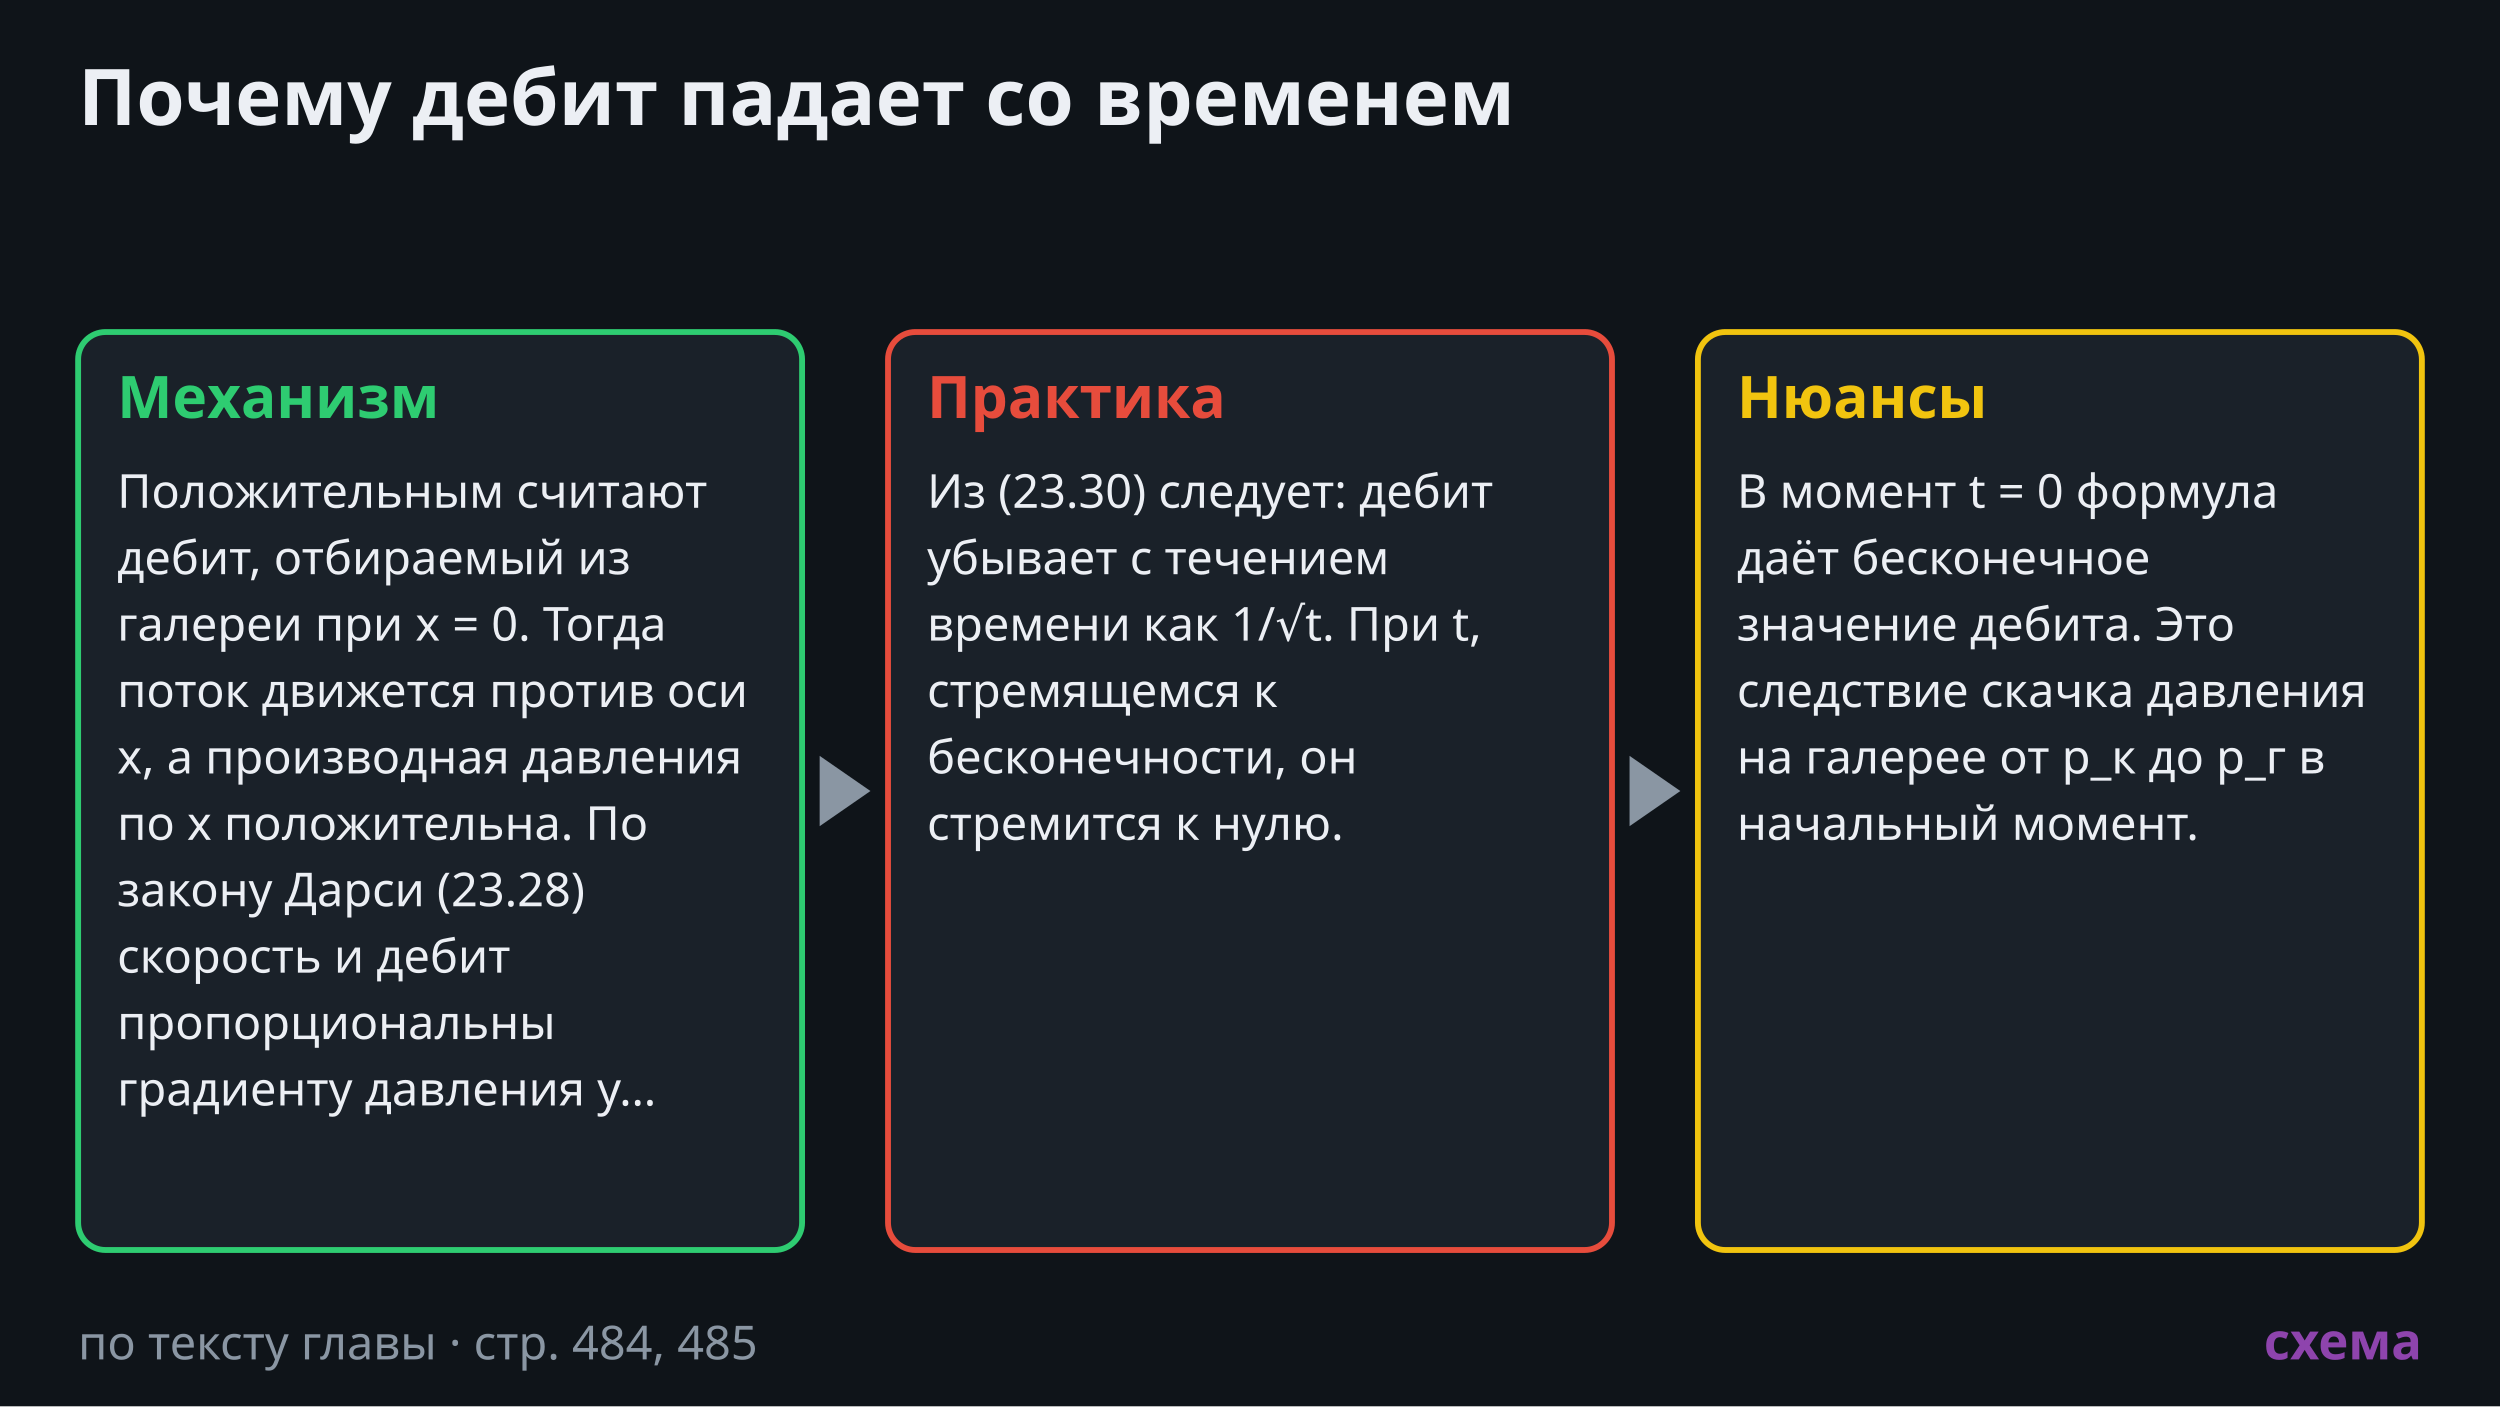
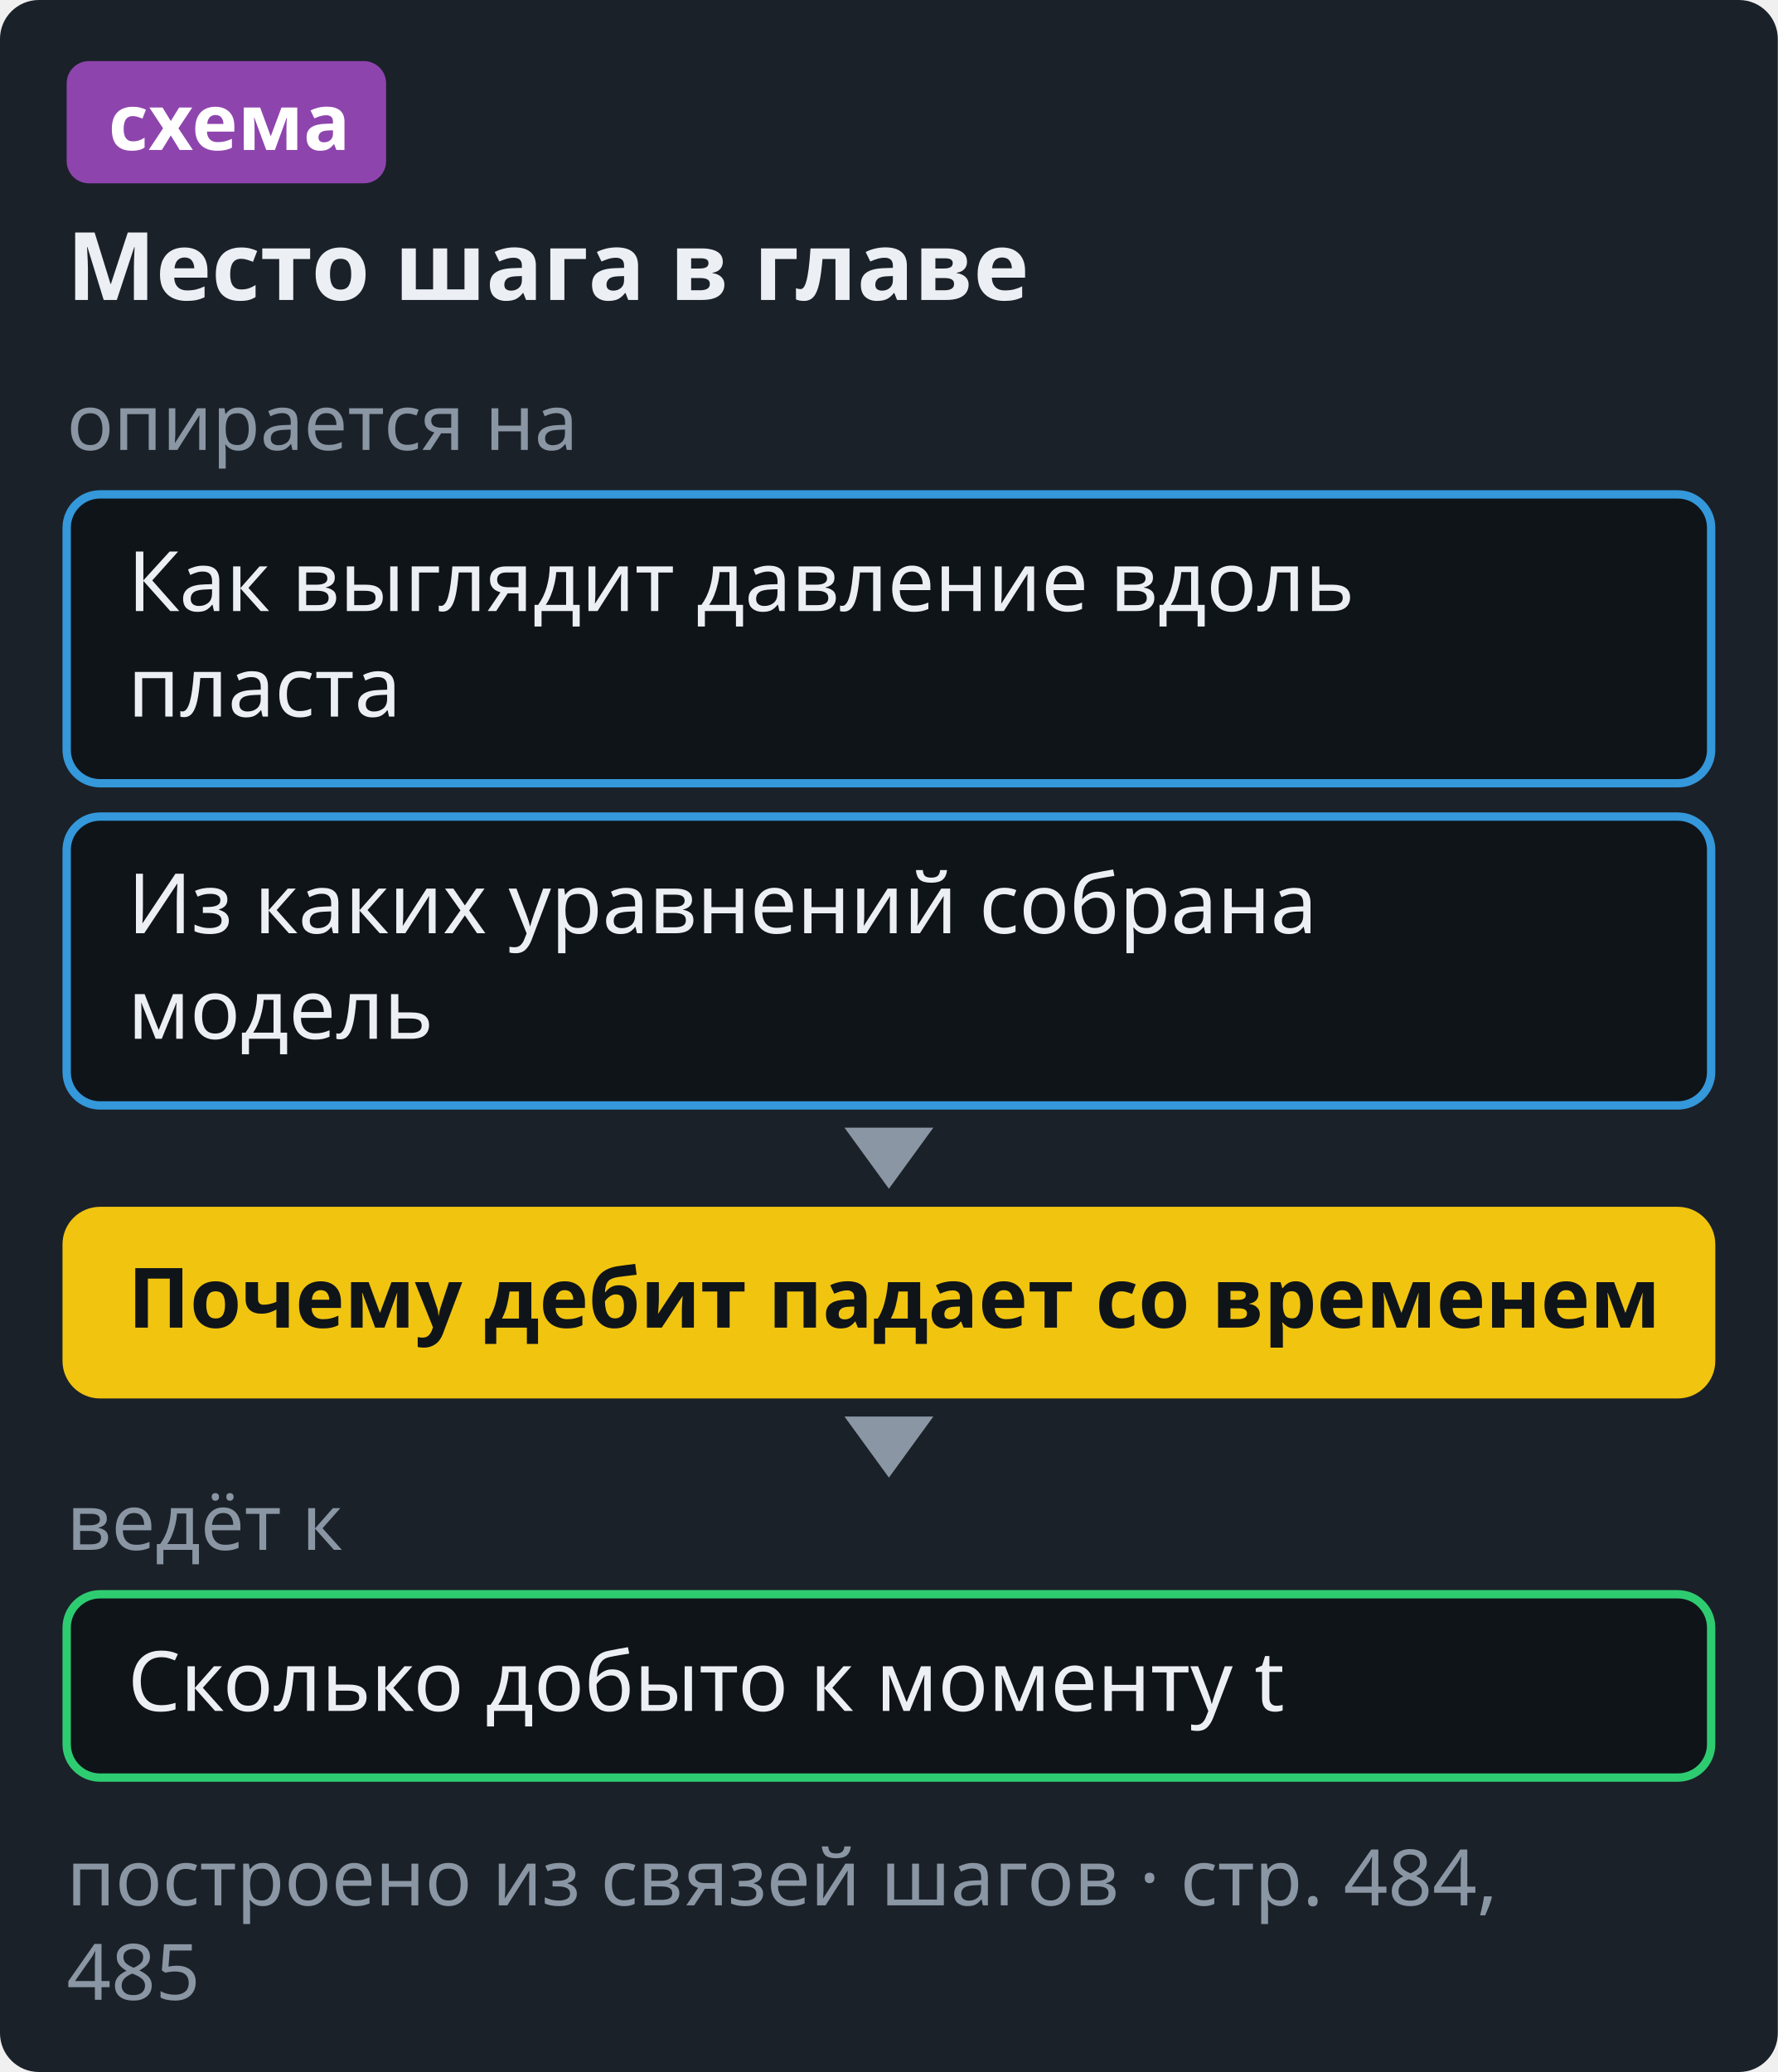
- <svg xmlns="http://www.w3.org/2000/svg" viewBox="0 0 1280 720" width="1280" height="720" style="max-width:100%;height:auto">
-   <rect width="1280" height="720" fill="#0F1419" />
-   <text x="40" y="64" font-family="Segoe UI" font-size="40" font-weight="700" fill="#ECEFF4">Почему дебит падает со временем</text>
-   <text x="1240" y="696" text-anchor="end" font-family="Segoe UI" font-size="26" font-weight="700" fill="#8E44AD">схема</text>
-   <rect x="40.0" y="170" width="370.667" height="470" rx="14" fill="#1A2129" stroke="#2ECC71" stroke-width="3" />
-   <text x="60.0" y="214" font-family="Segoe UI" font-size="30" font-weight="700" fill="#2ECC71">Механизм</text>
-   <text x="60.0" y="260" font-family="Segoe UI" font-size="24" fill="#ECEFF4">Положительным считают</text>
-   <text x="60.0" y="294" font-family="Segoe UI" font-size="24" fill="#ECEFF4">дебит, отбираемый из</text>
-   <text x="60.0" y="328" font-family="Segoe UI" font-size="24" fill="#ECEFF4">галереи при x = 0. Тогда</text>
-   <text x="60.0" y="362" font-family="Segoe UI" font-size="24" fill="#ECEFF4">поток движется против оси</text>
-   <text x="60.0" y="396" font-family="Segoe UI" font-size="24" fill="#ECEFF4">x, а производная давления</text>
-   <text x="60.0" y="430" font-family="Segoe UI" font-size="24" fill="#ECEFF4">по x положительна. По</text>
-   <text x="60.0" y="464" font-family="Segoe UI" font-size="24" fill="#ECEFF4">закону Дарси (23.28)</text>
-   <text x="60.0" y="498" font-family="Segoe UI" font-size="24" fill="#ECEFF4">скорость и дебит</text>
-   <text x="60.0" y="532" font-family="Segoe UI" font-size="24" fill="#ECEFF4">пропорциональны</text>
-   <text x="60.0" y="566" font-family="Segoe UI" font-size="24" fill="#ECEFF4">градиенту давления у…</text>
-   <polygon points="419.667,387 445.667,405 419.667,423" fill="#8A96A3" />
-   <rect x="454.667" y="170" width="370.667" height="470" rx="14" fill="#1A2129" stroke="#E74C3C" stroke-width="3" />
-   <text x="474.667" y="214" font-family="Segoe UI" font-size="30" font-weight="700" fill="#E74C3C">Практика</text>
-   <text x="474.667" y="260" font-family="Segoe UI" font-size="24" fill="#ECEFF4">Из (23.30) следует: дебит</text>
-   <text x="474.667" y="294" font-family="Segoe UI" font-size="24" fill="#ECEFF4">убывает с течением</text>
-   <text x="474.667" y="328" font-family="Segoe UI" font-size="24" fill="#ECEFF4">времени как 1/√t. При t,</text>
-   <text x="474.667" y="362" font-family="Segoe UI" font-size="24" fill="#ECEFF4">стремящемся к</text>
-   <text x="474.667" y="396" font-family="Segoe UI" font-size="24" fill="#ECEFF4">бесконечности, он</text>
-   <text x="474.667" y="430" font-family="Segoe UI" font-size="24" fill="#ECEFF4">стремится к нулю.</text>
-   <polygon points="834.333,387 860.333,405 834.333,423" fill="#8A96A3" />
-   <rect x="869.333" y="170" width="370.667" height="470" rx="14" fill="#1A2129" stroke="#F1C40F" stroke-width="3" />
-   <text x="889.333" y="214" font-family="Segoe UI" font-size="30" font-weight="700" fill="#F1C40F">Нюансы</text>
-   <text x="889.333" y="260" font-family="Segoe UI" font-size="24" fill="#ECEFF4">В момент t = 0 формула</text>
-   <text x="889.333" y="294" font-family="Segoe UI" font-size="24" fill="#ECEFF4">даёт бесконечное</text>
-   <text x="889.333" y="328" font-family="Segoe UI" font-size="24" fill="#ECEFF4">значение дебита. Это</text>
-   <text x="889.333" y="362" font-family="Segoe UI" font-size="24" fill="#ECEFF4">следствие скачка давления</text>
-   <text x="889.333" y="396" font-family="Segoe UI" font-size="24" fill="#ECEFF4">на галерее от p_к до p_г в</text>
-   <text x="889.333" y="430" font-family="Segoe UI" font-size="24" fill="#ECEFF4">начальный момент.</text>
-   <text x="40" y="696" font-family="Segoe UI" font-size="24" fill="#8A96A3">по тексту главы · стр. 484, 485</text>
+ <svg xmlns="http://www.w3.org/2000/svg" viewBox="0 0 640 746" width="640" height="746" style="max-width:100%;height:auto">
+   <rect width="640" height="746" rx="14" fill="#1A2129" />
+   <rect x="24" y="22" width="115" height="44" rx="8" fill="#8E44AD" />
+   <text x="39.0" y="54.0" font-family="Segoe UI,system-ui,sans-serif" font-size="28" font-weight="600" fill="#FFFFFF" text-anchor="start">схема</text>
+   <text x="24.0" y="108.0" font-family="Segoe UI,system-ui,sans-serif" font-size="34" font-weight="700" fill="#ECEFF4" text-anchor="start">Место шага в главе</text>
+   <text x="24.0" y="162.0" font-family="Segoe UI,system-ui,sans-serif" font-size="28" font-weight="400" fill="#8A96A3" text-anchor="start">опирается на</text>
+   <rect x="24" y="178" width="592" height="104" rx="12" fill="#0F1419" stroke="#3498DB" stroke-width="3" />
+   <text x="46.0" y="220.0" font-family="Segoe UI,system-ui,sans-serif" font-size="30" font-weight="400" fill="#ECEFF4" text-anchor="start">Как выглядит давление вдоль</text>
+   <text x="46.0" y="258.0" font-family="Segoe UI,system-ui,sans-serif" font-size="30" font-weight="400" fill="#ECEFF4" text-anchor="start">пласта</text>
+   <rect x="24" y="294" width="592" height="104" rx="12" fill="#0F1419" stroke="#3498DB" stroke-width="3" />
+   <text x="46.0" y="336.0" font-family="Segoe UI,system-ui,sans-serif" font-size="30" font-weight="400" fill="#ECEFF4" text-anchor="start">Из каких уравнений собрана</text>
+   <text x="46.0" y="374.0" font-family="Segoe UI,system-ui,sans-serif" font-size="30" font-weight="400" fill="#ECEFF4" text-anchor="start">модель</text>
+   <polygon points="304.0,406 336.0,406 320.0,428" fill="#8A96A3" />
+   <rect x="24" y="436" width="592" height="66" rx="12" fill="#F1C40F" stroke="#F1C40F" stroke-width="3" />
+   <text x="46.0" y="478.0" font-family="Segoe UI,system-ui,sans-serif" font-size="30" font-weight="700" fill="#0F1419" text-anchor="start">Почему дебит падает со временем</text>
+   <polygon points="304.0,510 336.0,510 320.0,532" fill="#8A96A3" />
+   <text x="24.0" y="558.0" font-family="Segoe UI,system-ui,sans-serif" font-size="28" font-weight="400" fill="#8A96A3" text-anchor="start">ведёт к</text>
+   <rect x="24" y="574" width="592" height="66" rx="12" fill="#0F1419" stroke="#2ECC71" stroke-width="3" />
+   <text x="46.0" y="616.0" font-family="Segoe UI,system-ui,sans-serif" font-size="30" font-weight="400" fill="#ECEFF4" text-anchor="start">Сколько добыто к моменту t</text>
+   <text x="24.0" y="686.0" font-family="Segoe UI,system-ui,sans-serif" font-size="28" font-weight="400" fill="#8A96A3" text-anchor="start">построено из связей шагов · стр. 484,</text>
+   <text x="24.0" y="720.0" font-family="Segoe UI,system-ui,sans-serif" font-size="28" font-weight="400" fill="#8A96A3" text-anchor="start">485</text>
</svg>
